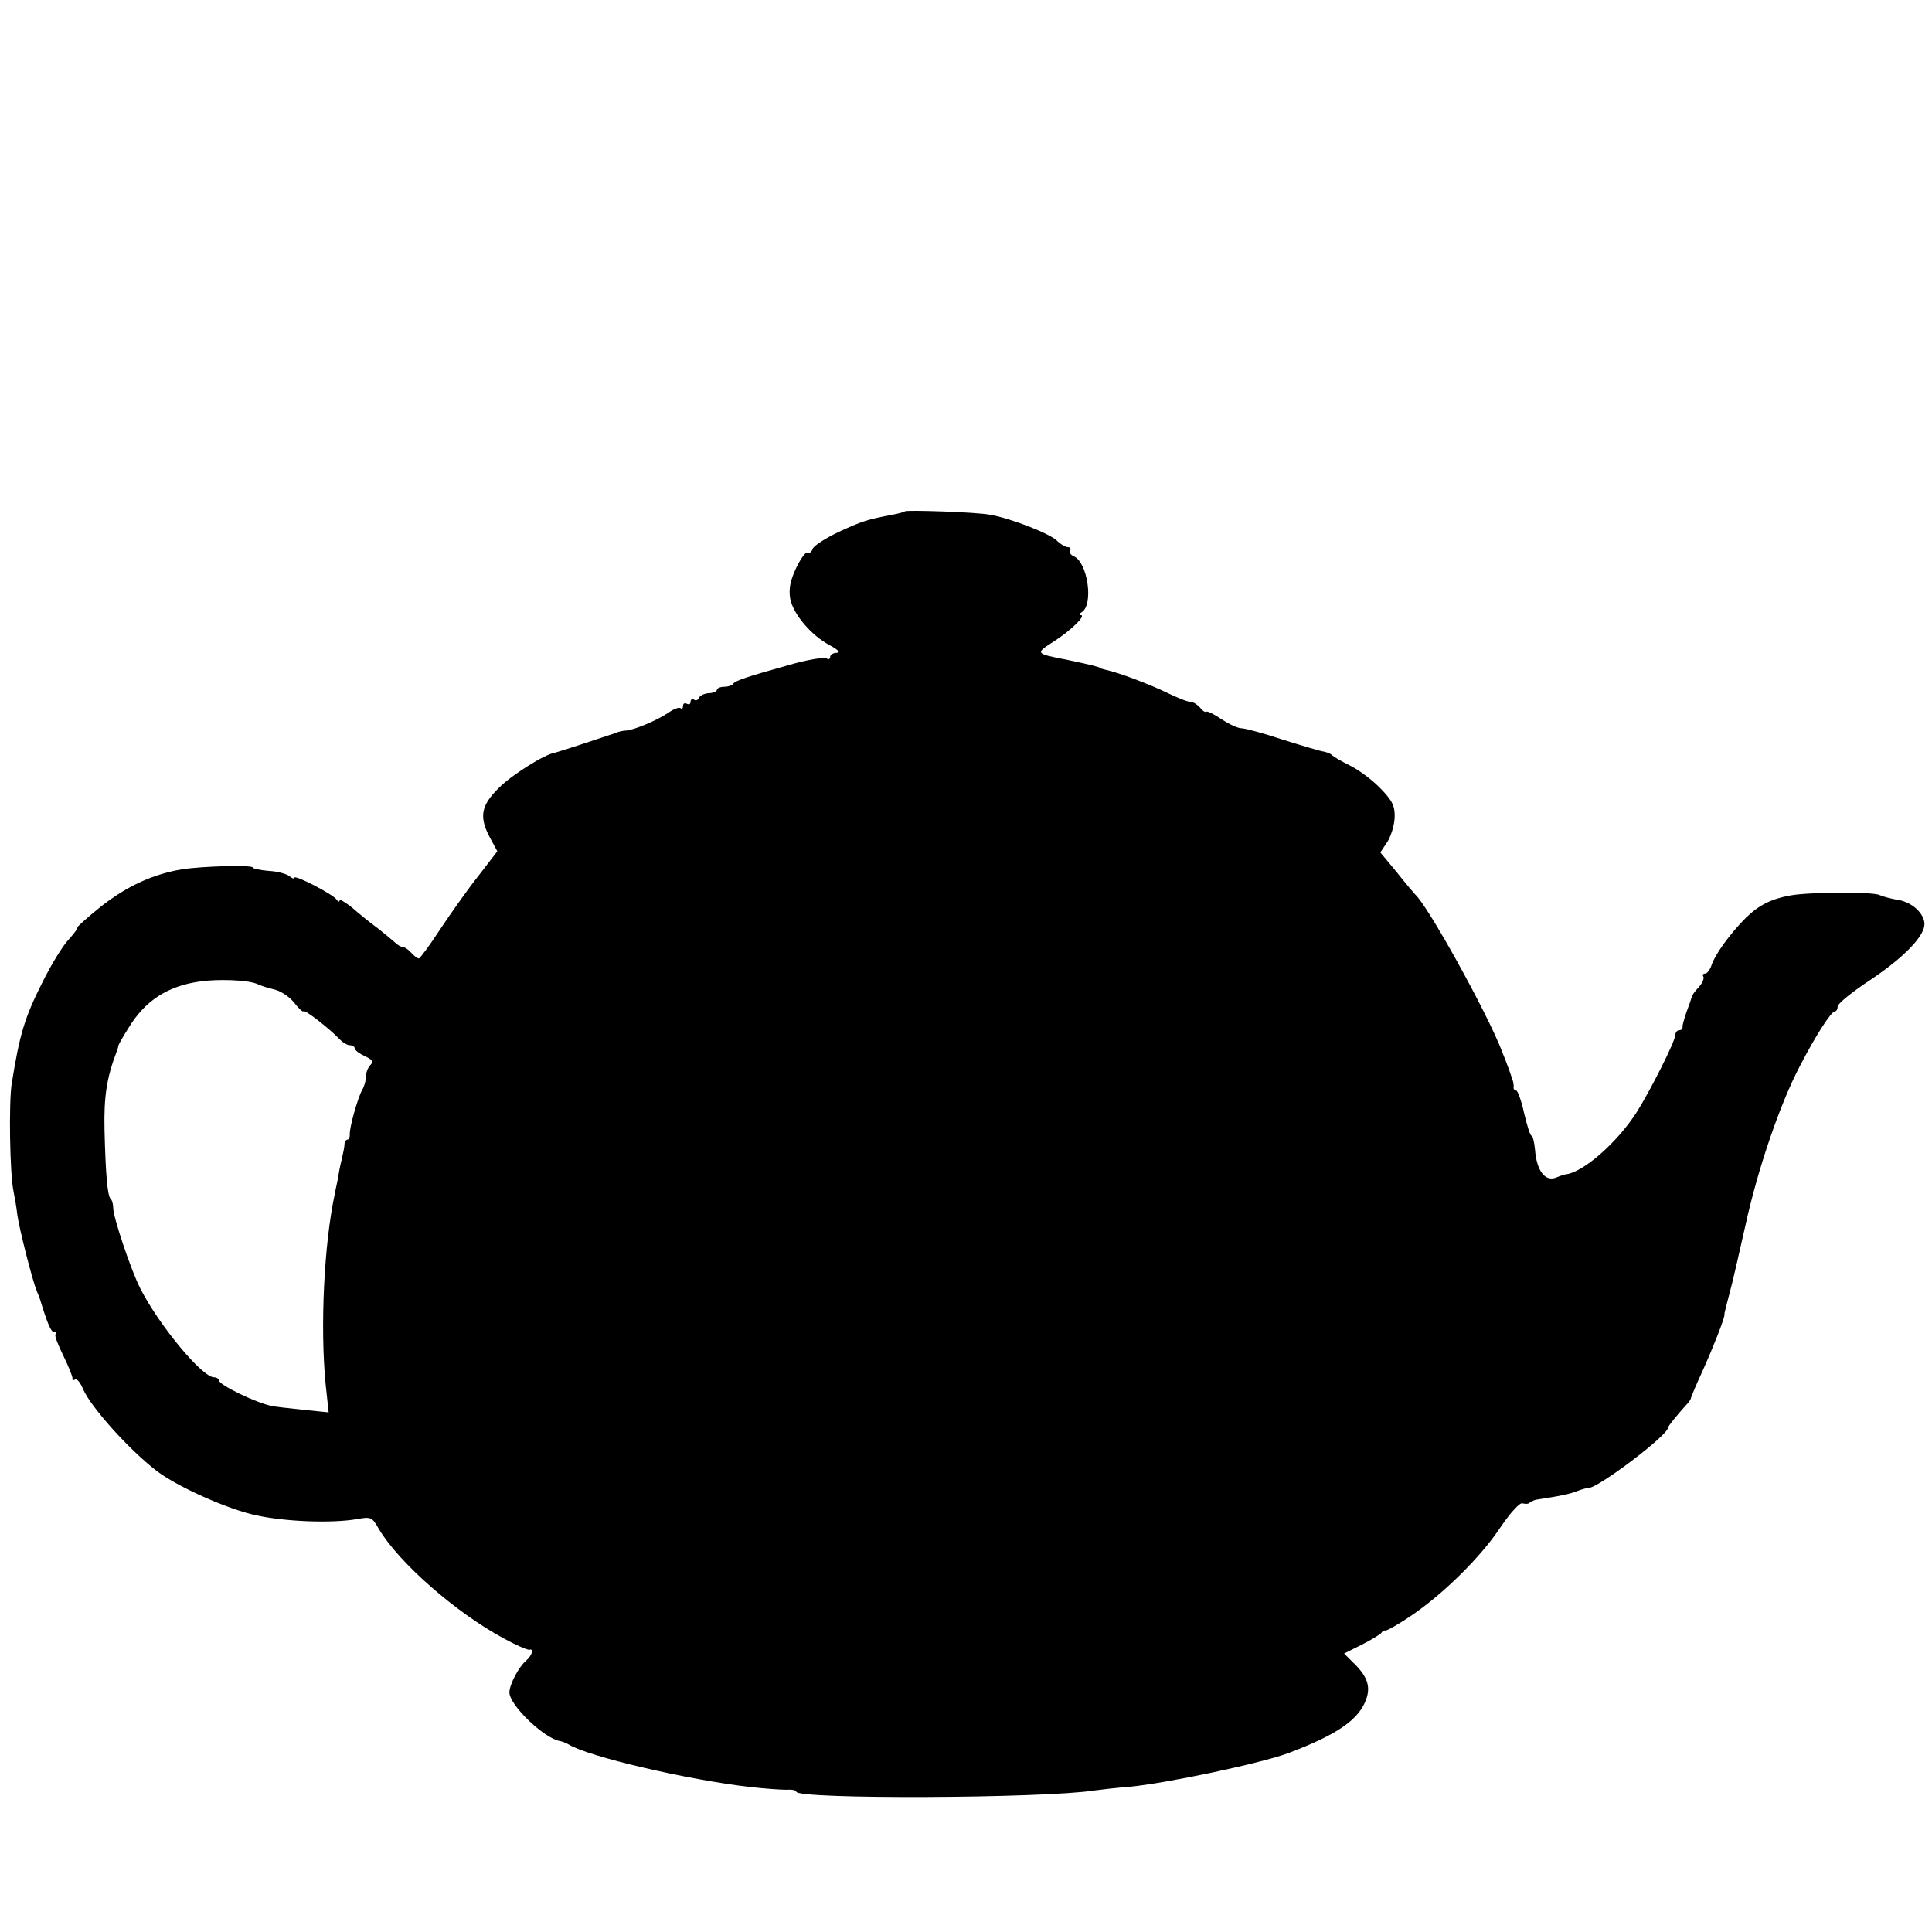
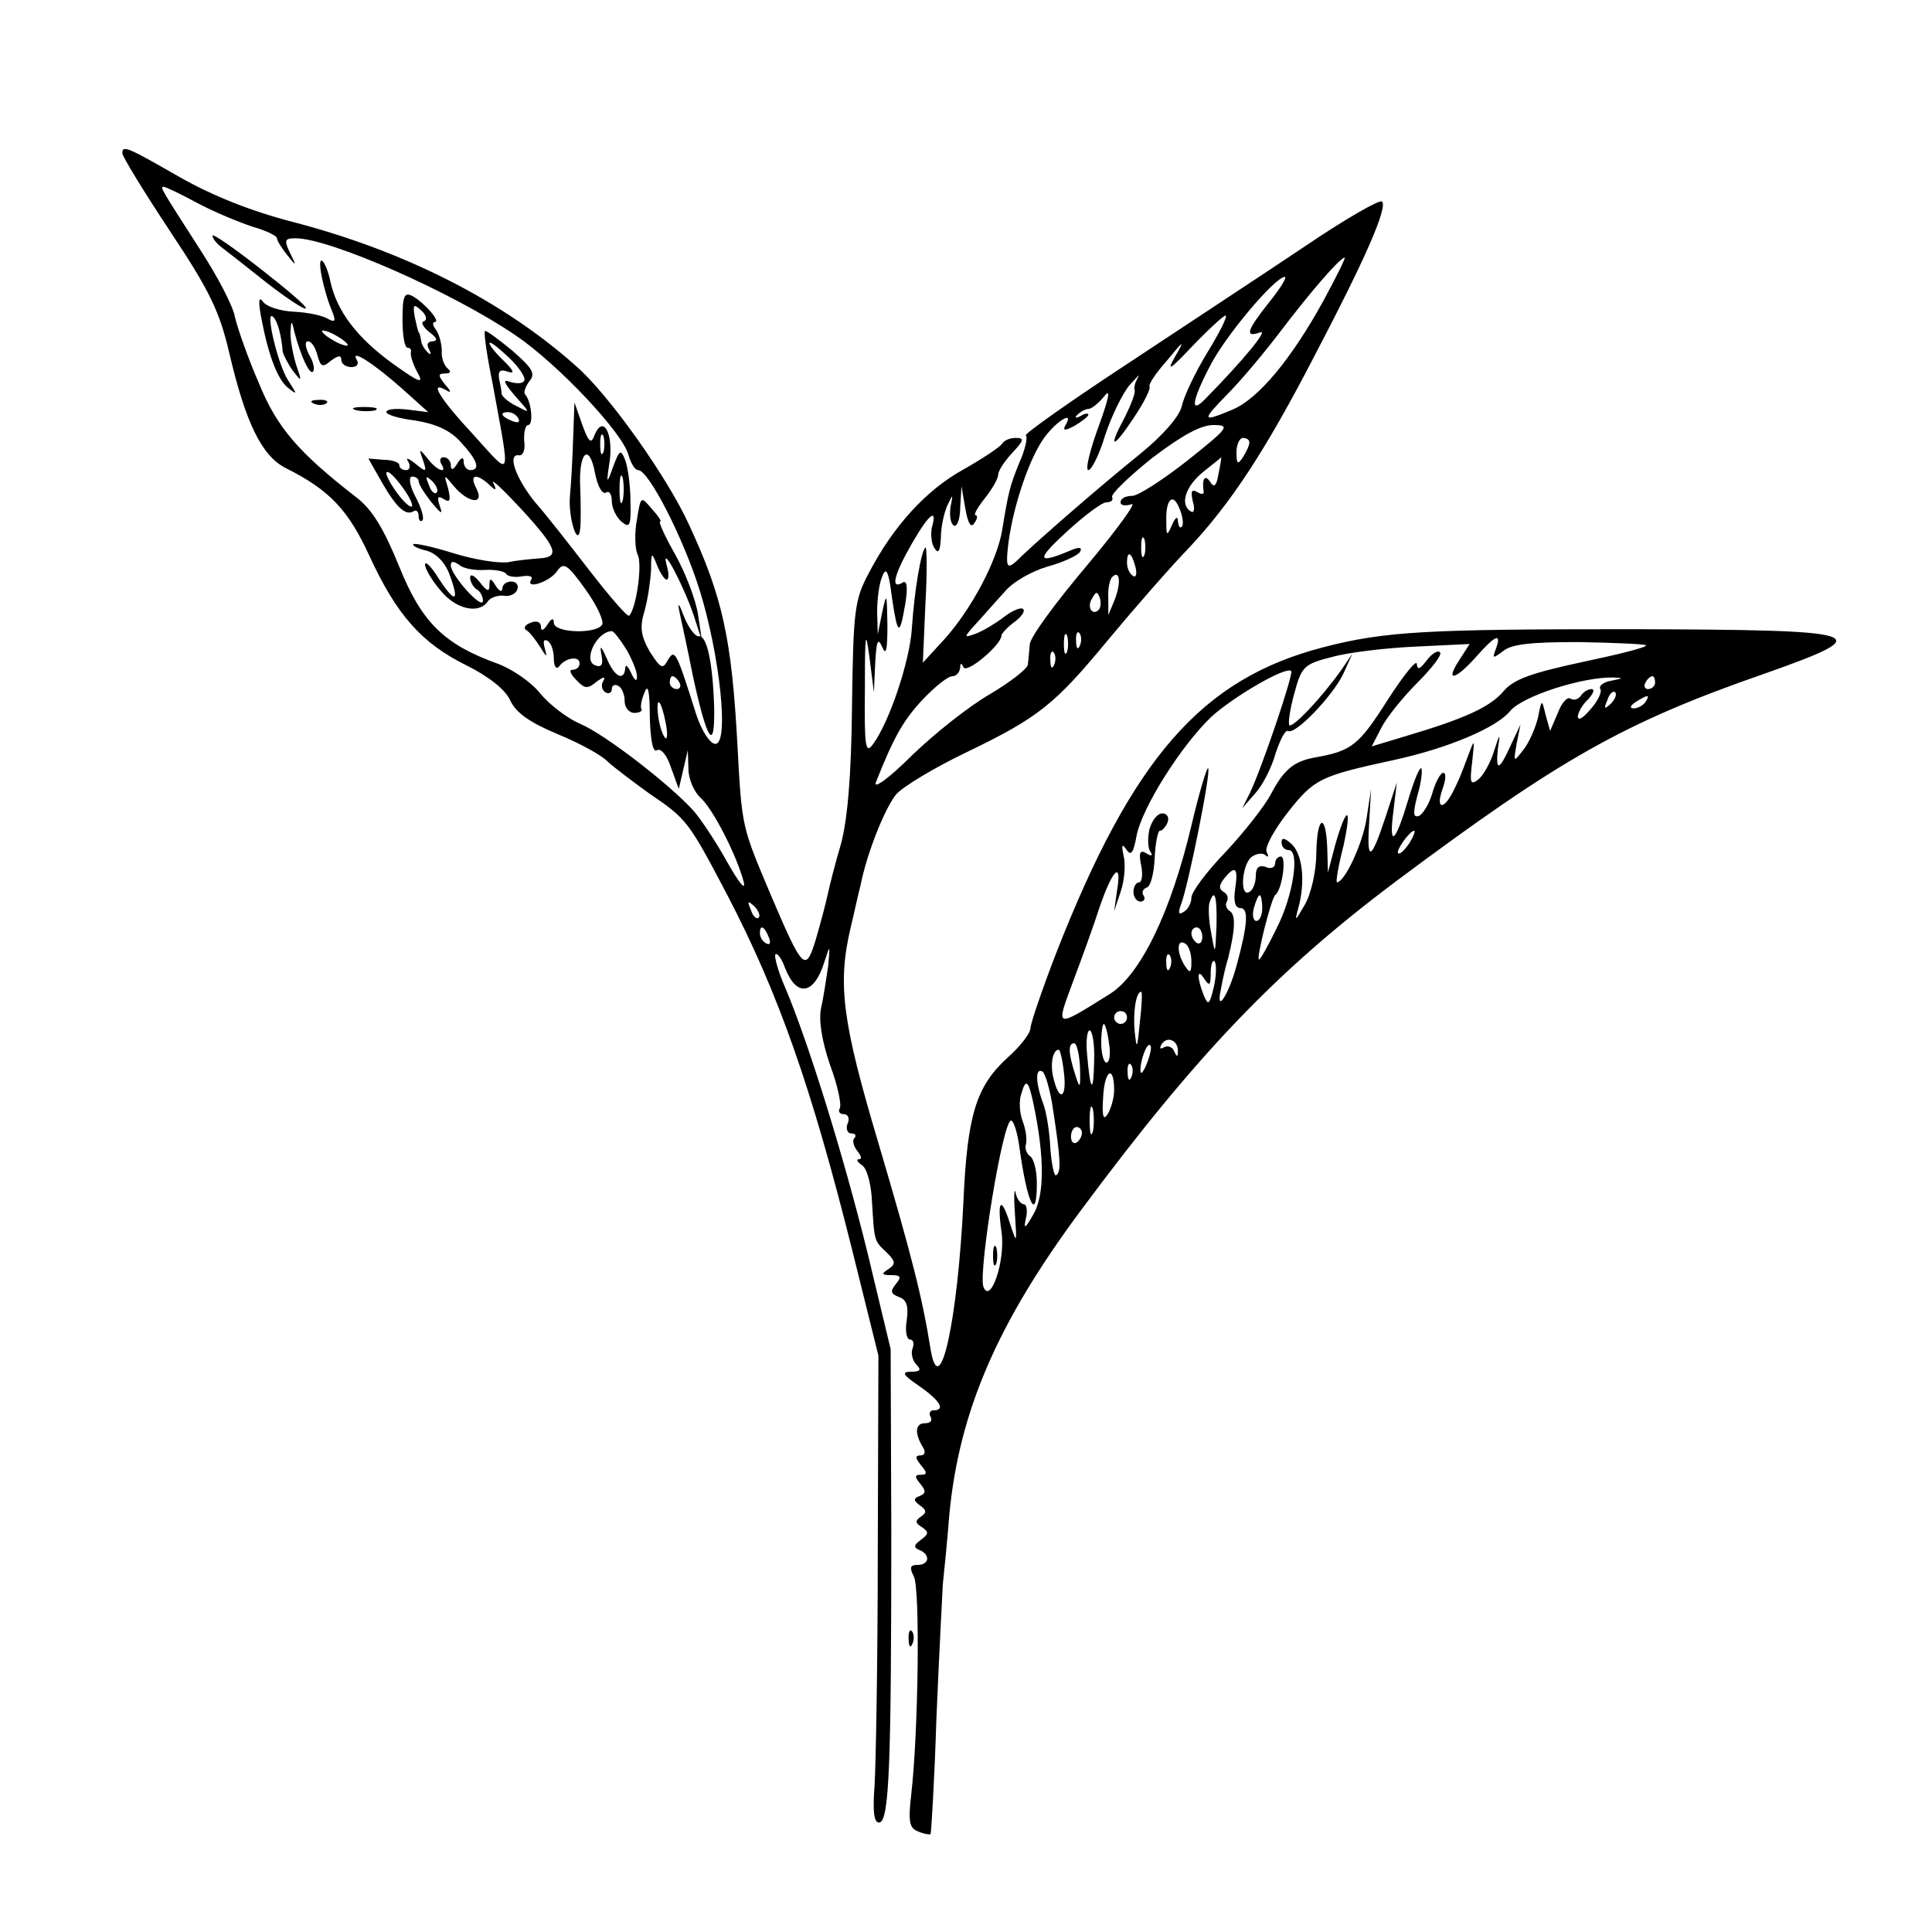
- <svg xmlns="http://www.w3.org/2000/svg" version="1.0" width="512pt" height="512pt" viewBox="0 0 512 512" preserveAspectRatio="xMidYMid meet">
-   <g transform="translate(0,512) scale(0.1,-0.1)" fill="#000000" stroke="none">
-     <path d="M2398 3765 c-2 -2 -17 -6 -33 -9 -68 -13 -80 -17 -141 -45 -36 -17 -67 -37 -70 -45 -3 -9 -10 -14 -14 -11 -5 3 -18 -15 -30 -40 -16 -34 -20 -55 -16 -81 8 -42 56 -98 105 -124 22 -12 29 -19 19 -20 -10 0 -18 -5 -18 -11 0 -5 -4 -8 -9 -4 -8 4 -52 -3 -106 -19 -104 -29 -136 -40 -141 -47 -3 -5 -14 -9 -25 -9 -10 0 -19 -4 -19 -8 0 -4 -10 -9 -22 -9 -13 -1 -24 -7 -26 -13 -2 -5 -8 -8 -13 -4 -5 3 -9 0 -9 -6 0 -6 -4 -8 -10 -5 -5 3 -10 1 -10 -6 0 -7 -3 -9 -6 -6 -4 4 -19 -2 -33 -12 -30 -20 -89 -45 -111 -47 -8 0 -22 -3 -30 -7 -20 -7 -154 -51 -160 -52 -25 -3 -113 -58 -147 -92 -49 -48 -54 -78 -24 -134 l19 -35 -50 -65 c-28 -35 -73 -99 -101 -141 -28 -43 -54 -78 -57 -78 -4 0 -13 7 -20 15 -7 8 -17 15 -22 15 -5 0 -15 6 -22 13 -7 6 -27 23 -45 37 -19 14 -49 38 -67 54 -19 15 -34 24 -34 20 0 -5 -4 -4 -8 2 -9 14 -112 67 -112 58 0 -4 -6 -2 -13 4 -7 6 -32 13 -55 14 -23 2 -42 6 -42 9 0 7 -133 4 -189 -5 -76 -13 -144 -44 -213 -98 -36 -29 -65 -55 -63 -56 2 -2 -9 -16 -23 -32 -15 -15 -46 -66 -69 -112 -48 -95 -61 -139 -82 -270 -8 -51 -5 -241 5 -286 3 -15 8 -43 10 -62 5 -36 40 -174 51 -200 3 -8 7 -17 8 -20 20 -66 30 -90 38 -90 6 0 8 -3 4 -6 -3 -3 7 -29 21 -57 14 -29 25 -56 24 -60 -1 -5 2 -6 7 -3 5 3 14 -8 21 -25 20 -47 121 -160 195 -217 55 -42 189 -102 265 -118 80 -17 199 -21 265 -10 38 7 41 6 59 -26 53 -89 203 -221 331 -290 33 -18 63 -31 68 -30 13 4 7 -15 -9 -29 -19 -16 -44 -63 -44 -84 0 -34 92 -122 134 -129 6 -1 16 -5 23 -9 51 -32 316 -94 483 -113 36 -4 77 -7 93 -7 15 1 27 -1 27 -5 0 -21 657 -18 790 3 14 2 57 7 95 10 101 10 346 62 419 89 130 49 188 89 207 144 12 35 1 62 -37 98 l-22 22 46 23 c26 13 50 28 53 32 3 5 8 7 10 6 2 -2 31 14 64 36 87 58 188 157 241 237 28 41 52 67 59 64 7 -2 16 -2 19 2 4 3 12 7 19 8 66 10 88 15 108 23 13 5 26 8 29 8 23 -2 210 139 210 159 0 4 27 37 48 60 7 7 13 16 13 18 0 3 14 36 31 73 28 62 57 136 58 148 0 3 0 6 1 8 0 1 2 9 4 17 2 8 6 24 9 35 5 16 26 108 41 175 33 152 93 327 146 427 41 79 82 143 92 143 4 0 7 6 7 13 0 7 39 39 88 71 88 59 142 115 142 147 0 28 -33 58 -69 64 -19 3 -41 9 -50 13 -17 9 -187 8 -236 -1 -51 -9 -84 -26 -118 -59 -43 -43 -82 -98 -91 -125 -4 -13 -12 -23 -17 -23 -6 0 -8 -4 -5 -8 3 -5 -3 -18 -12 -28 -10 -10 -19 -23 -19 -27 -1 -4 -7 -22 -14 -40 -6 -18 -11 -35 -10 -39 0 -5 -3 -8 -9 -8 -5 0 -10 -6 -10 -12 0 -17 -68 -151 -103 -206 -52 -81 -142 -159 -187 -164 -3 0 -15 -4 -27 -9 -29 -11 -51 20 -55 74 -2 20 -6 37 -9 37 -4 0 -12 27 -20 60 -7 33 -17 60 -21 60 -4 0 -7 3 -7 8 1 4 0 10 -1 15 -1 4 -3 10 -5 15 -2 7 -11 32 -25 67 -39 101 -196 385 -230 415 -3 3 -25 29 -48 58 l-44 53 18 27 c10 15 19 44 20 65 1 31 -6 45 -37 77 -21 22 -57 49 -81 61 -24 12 -45 24 -48 28 -3 3 -12 7 -21 9 -9 1 -59 16 -110 32 -51 17 -100 30 -109 30 -10 0 -33 11 -53 24 -19 13 -37 22 -40 20 -2 -3 -10 2 -17 11 -7 8 -18 15 -25 15 -8 0 -35 11 -62 24 -45 22 -129 54 -163 61 -8 2 -15 4 -15 5 0 2 -27 9 -85 21 -87 17 -87 17 -39 48 46 29 89 71 73 71 -5 0 -4 4 3 8 32 20 15 134 -22 148 -8 4 -12 10 -9 15 3 5 0 9 -6 9 -6 0 -20 8 -30 18 -20 19 -126 60 -177 68 -35 7 -220 13 -225 9z m-1718 -1252 c19 -8 20 -8 53 -17 15 -5 37 -20 48 -35 11 -14 22 -24 23 -21 3 6 69 -46 94 -72 9 -10 22 -18 29 -18 7 0 13 -4 13 -8 0 -5 12 -14 27 -21 20 -9 23 -15 15 -23 -7 -7 -12 -20 -12 -30 0 -10 -4 -26 -10 -36 -12 -21 -35 -103 -33 -119 0 -7 -2 -13 -6 -13 -4 0 -8 -6 -8 -12 0 -7 -4 -26 -8 -43 -4 -16 -8 -37 -9 -45 -1 -8 -6 -28 -9 -45 -28 -131 -39 -350 -24 -504 l8 -74 -68 7 c-37 4 -75 8 -83 10 -43 9 -140 56 -140 68 0 4 -6 8 -13 8 -31 0 -145 137 -195 235 -25 49 -72 189 -72 214 0 10 -3 21 -7 24 -8 9 -13 61 -16 182 -2 89 6 139 31 205 3 8 6 17 6 20 1 3 12 23 26 45 44 73 104 112 190 124 48 7 125 4 150 -6z" />
+ <svg xmlns="http://www.w3.org/2000/svg" version="1.0" width="300pt" height="300pt" viewBox="0 0 300 300" preserveAspectRatio="xMidYMid meet">
+   <g transform="translate(0,300) scale(0.1,-0.1)" fill="#000000" stroke="none">
+     <path d="M190 2762 c0 -5 33 -59 74 -121 62 -93 77 -125 92 -189 25 -107 50 -160 88 -179 68 -34 97 -65 130 -137 42 -91 81 -135 150 -169 34 -17 60 -37 68 -54 9 -20 31 -35 74 -53 34 -14 69 -33 78 -43 10 -9 39 -31 64 -49 59 -40 61 -43 122 -159 79 -152 130 -297 193 -549 l41 -165 -1 -305 c0 -168 -3 -331 -5 -363 -3 -40 -1 -57 7 -57 16 0 19 90 19 455 l-1 280 -36 150 c-38 154 -93 330 -128 412 -11 25 -17 48 -15 51 3 3 10 -7 15 -21 18 -46 45 -42 61 9 9 28 9 28 6 -6 -3 -19 -7 -48 -11 -65 -4 -19 1 -51 14 -89 12 -32 18 -62 15 -67 -3 -5 0 -9 6 -9 7 0 10 -7 6 -15 -3 -8 0 -15 6 -15 6 0 8 -3 5 -7 -4 -3 -2 -12 4 -20 6 -7 8 -13 3 -13 -5 0 -3 -4 4 -9 8 -4 15 -30 16 -57 4 -63 3 -60 23 -79 14 -14 14 -18 2 -26 -11 -7 -10 -9 5 -9 15 0 16 -3 7 -14 -9 -11 -8 -15 5 -20 12 -4 15 -15 12 -36 -3 -17 0 -30 5 -30 5 0 7 -6 4 -14 -3 -7 0 -19 6 -25 8 -8 6 -11 -8 -11 -16 0 -13 -5 12 -22 33 -23 42 -38 22 -38 -5 0 -7 -5 -4 -10 3 -6 0 -10 -9 -10 -15 0 -16 -16 -3 -37 5 -8 3 -13 -4 -13 -8 0 -8 -4 1 -15 10 -12 10 -15 0 -15 -10 0 -10 -3 -1 -14 9 -11 9 -15 -1 -19 -10 -4 -10 -7 1 -15 10 -7 10 -11 1 -17 -9 -6 -9 -10 1 -16 12 -8 11 -11 -1 -20 -11 -8 -12 -12 -2 -16 17 -7 15 -23 -3 -23 -12 0 -13 -4 -6 -18 10 -18 7 -243 -4 -338 -5 -43 -3 -53 11 -58 9 -4 18 -5 19 -4 1 2 6 82 9 178 4 96 9 191 10 210 2 19 7 67 10 107 15 160 74 298 204 473 181 244 304 372 489 511 256 191 354 247 576 324 175 62 160 67 -211 68 -314 0 -381 -3 -477 -28 -189 -49 -296 -171 -415 -475 -22 -57 -40 -110 -40 -117 0 -7 -15 -27 -34 -44 -50 -45 -64 -89 -70 -225 -9 -186 -37 -313 -51 -229 -13 81 -29 144 -81 320 -56 188 -64 247 -43 335 6 25 12 54 15 64 10 52 39 123 56 143 11 12 59 41 107 64 114 55 138 74 223 177 40 48 95 111 123 140 66 70 120 152 198 303 77 147 112 227 103 236 -3 4 -57 -27 -119 -69 -61 -41 -186 -123 -275 -182 -90 -59 -162 -110 -159 -112 3 -3 -1 -22 -10 -42 -15 -37 -17 -45 -27 -106 -8 -47 -47 -121 -89 -168 l-34 -37 4 92 c3 50 2 90 0 87 -7 -7 -17 -66 -21 -125 -3 -51 -35 -146 -60 -180 -12 -17 -14 -6 -13 85 0 86 1 95 7 50 l7 -55 2 45 c2 35 4 41 11 25 6 -14 8 -4 8 35 -1 49 -1 51 -8 20 l-7 -35 -1 35 c0 19 3 44 8 55 6 16 10 8 15 -33 9 -60 12 -61 21 -8 4 26 2 36 -5 31 -19 -11 -12 14 15 61 27 47 40 56 31 25 -2 -10 -1 -25 4 -32 6 -10 9 -5 10 16 0 17 5 39 10 50 9 19 9 18 5 -2 -2 -13 0 -26 5 -29 5 -3 10 10 10 28 l2 33 6 -35 c4 -23 9 -31 14 -22 5 6 5 12 2 12 -4 0 3 12 14 26 12 15 21 31 21 37 0 6 10 21 22 34 18 19 19 23 5 23 -9 0 -18 -4 -21 -9 -3 -5 -30 -23 -60 -40 -58 -32 -109 -88 -147 -161 -22 -41 -24 -58 -26 -205 -1 -110 -7 -177 -17 -215 -9 -30 -18 -66 -21 -80 -3 -14 -11 -44 -18 -68 -16 -53 -20 -49 -70 68 -45 107 -45 103 -52 235 -9 164 -23 228 -75 340 -33 73 -125 203 -176 247 -112 100 -265 178 -438 223 -66 17 -126 41 -177 70 -82 47 -89 50 -89 37z m116 -77 c26 -14 65 -30 86 -37 21 -6 38 -14 38 -18 0 -3 7 -15 16 -26 14 -18 15 -18 4 4 -9 19 -8 22 9 22 53 0 244 -84 342 -151 65 -44 167 -152 175 -186 4 -13 10 -23 15 -23 16 0 69 -103 95 -185 32 -102 47 -244 24 -240 -8 1 -21 21 -29 46 -31 98 -33 102 -44 84 -8 -15 -11 -13 -28 13 -14 25 -16 38 -8 64 5 18 9 46 10 63 0 28 1 28 9 8 5 -13 12 -23 15 -23 4 0 4 10 0 23 -9 35 26 -31 42 -78 l13 -40 -6 40 c-3 22 -19 64 -35 93 -16 28 -27 52 -24 52 3 0 -3 9 -13 20 -17 20 -17 20 -23 -17 -4 -21 -3 -45 1 -54 8 -14 -2 -84 -13 -95 -2 -3 -29 28 -60 68 -31 40 -69 89 -86 108 -30 37 -44 76 -25 73 6 -1 10 9 8 22 -1 14 2 25 6 25 9 0 5 38 -5 48 -2 3 1 12 7 20 10 12 5 20 -27 48 -22 18 -41 32 -42 30 -2 -2 3 -38 12 -82 28 -154 31 -146 -30 -79 -52 56 -70 85 -42 69 8 -5 8 -2 -2 9 -11 14 -11 17 0 17 9 0 10 3 4 8 -5 4 -10 16 -9 27 0 11 -4 26 -9 33 -5 6 -6 12 -2 12 10 0 -15 29 -34 40 -13 7 -16 1 -16 -36 0 -24 3 -44 8 -44 4 0 6 -3 5 -7 -1 -5 3 -18 10 -31 11 -19 4 -17 -39 14 -55 40 -86 81 -96 127 -3 15 -9 30 -13 32 -8 5 2 -46 16 -79 6 -15 4 -17 -7 -11 -8 5 -31 10 -53 11 -21 1 -43 8 -48 16 -6 8 -7 1 -3 -22 11 -59 25 -98 42 -112 15 -12 15 -11 0 12 -16 25 -36 111 -23 98 7 -6 13 -29 15 -54 1 -5 8 -19 16 -30 14 -18 14 -17 5 9 -5 16 -9 38 -9 50 1 20 2 21 6 2 10 -38 24 -68 29 -62 3 3 1 15 -6 26 -6 12 -7 21 -2 21 6 0 12 -10 15 -22 5 -18 8 -19 21 -8 11 8 16 9 16 1 0 -6 7 -11 16 -11 8 0 12 5 8 11 -11 19 27 -6 71 -45 l40 -36 -32 4 c-18 2 -33 1 -33 -4 0 -4 20 -10 45 -13 31 -5 54 -15 70 -33 26 -28 32 -44 15 -44 -5 0 -10 6 -10 13 0 8 -4 7 -10 -3 -6 -10 -10 -11 -10 -2 0 6 -5 12 -11 12 -5 0 -7 -4 -4 -10 11 -17 -7 -11 -21 8 -13 16 -14 16 -7 -3 6 -18 5 -19 -12 -5 -11 9 -16 10 -11 3 4 -7 2 -13 -3 -13 -6 0 -11 3 -11 8 0 4 -11 8 -24 8 l-24 2 21 -37 c23 -40 37 -52 49 -45 4 3 8 0 8 -7 0 -7 3 -10 6 -7 3 4 -2 20 -11 37 -9 17 -11 31 -5 31 5 0 10 -3 10 -7 0 -5 9 -19 20 -33 15 -18 18 -20 13 -6 -5 14 -3 17 6 11 10 -6 11 -2 7 16 -7 23 -7 23 8 5 22 -27 49 -31 36 -5 -12 22 -1 25 19 7 11 -11 13 -10 7 2 -4 8 15 -10 43 -40 56 -61 61 -75 29 -77 -13 -1 -35 -3 -49 -6 -15 -2 -53 4 -85 14 -32 10 -60 16 -62 14 -3 -2 7 -7 20 -10 15 -4 29 -18 36 -37 16 -43 9 -46 -17 -6 -11 18 -21 28 -21 21 0 -6 11 -25 25 -41 24 -29 60 -36 73 -15 4 5 15 9 24 8 9 -2 19 3 21 9 3 7 -1 13 -9 13 -8 0 -14 -5 -14 -11 0 -6 -5 -4 -10 4 -8 13 -10 13 -10 1 0 -11 -4 -9 -15 5 -8 10 -15 14 -15 7 0 -6 5 -15 10 -18 6 -3 10 -12 10 -18 -1 -15 -50 40 -50 55 0 7 4 7 13 1 6 -6 25 -9 40 -8 15 1 30 -2 33 -6 2 -4 13 -6 24 -4 12 2 18 0 15 -5 -10 -16 28 -4 40 13 10 15 16 11 44 -28 18 -25 29 -49 26 -55 -9 -15 -75 -13 -75 3 0 8 -4 7 -10 -3 -6 -9 -10 -11 -10 -3 0 7 -7 10 -16 6 -9 -3 -12 -9 -6 -12 5 -3 14 -15 21 -26 10 -16 11 -17 7 -2 -3 11 -2 15 4 12 6 -3 10 -16 10 -28 0 -12 4 -17 8 -12 10 14 32 17 32 5 0 -6 -5 -10 -11 -10 -6 0 -3 -7 6 -16 13 -14 18 -14 32 -2 10 7 14 8 10 1 -4 -6 -3 -14 3 -18 5 -3 10 -1 10 5 0 6 5 8 10 5 6 -3 10 -14 10 -24 0 -10 7 -18 15 -18 8 0 13 3 11 6 -2 3 0 15 5 26 5 14 8 2 8 -38 1 -37 5 -56 11 -52 6 4 16 -8 22 -27 l12 -33 7 30 7 30 1 -29 c0 -16 9 -36 19 -45 19 -17 56 -89 67 -131 3 -14 -8 0 -25 30 -17 31 -41 67 -53 81 -37 41 -138 119 -176 135 -19 8 -47 29 -62 47 -14 18 -44 38 -65 46 -84 30 -119 64 -154 151 -24 59 -42 89 -67 108 -89 69 -123 108 -151 177 -17 39 -33 85 -37 102 -3 18 -28 65 -54 105 -61 95 -63 98 -57 98 3 0 26 -11 52 -25z m1749 -152 c-50 -91 -101 -152 -141 -169 -48 -20 -49 -18 -8 24 20 20 57 64 82 97 47 62 93 115 100 115 2 0 -13 -30 -33 -67z m-84 -2 c-35 -44 -39 -56 -14 -47 13 5 -25 -42 -85 -103 -24 -25 -22 -5 6 49 24 48 102 140 117 140 4 0 -7 -18 -24 -39z m-1313 -30 c-5 -1 -1 -9 9 -17 12 -9 13 -13 5 -14 -8 0 -10 -5 -6 -12 4 -8 3 -10 -2 -5 -5 5 -10 13 -10 18 -1 5 -2 10 -3 12 -2 1 -4 12 -7 25 -3 19 -2 21 10 10 8 -7 10 -15 4 -17z m1217 -48 c-19 -31 -37 -69 -40 -84 -4 -16 -29 -45 -66 -75 -62 -50 -148 -125 -181 -156 -25 -25 -27 -23 -22 20 8 59 33 132 56 163 20 27 47 42 32 18 -4 -8 0 -8 15 0 11 7 21 14 21 17 0 3 -6 2 -12 -2 -8 -4 -10 -3 -5 2 5 5 13 9 17 9 5 0 16 9 25 20 10 13 7 -3 -9 -47 -14 -38 -21 -68 -16 -68 5 0 17 24 26 54 10 30 27 65 38 78 12 13 17 19 13 12 -4 -7 -7 -16 -5 -20 1 -5 -6 -23 -15 -41 -27 -50 -20 -52 12 -4 17 25 28 47 26 51 -2 3 10 21 27 40 27 33 28 33 12 5 -13 -23 -7 -19 28 18 25 26 48 47 51 47 4 0 -9 -26 -28 -57z m-1335 11 c0 -2 -9 0 -20 6 -11 6 -20 13 -20 16 0 2 9 0 20 -6 11 -6 20 -13 20 -16z m274 -55 c-2 -5 -12 -5 -22 -2 -12 5 -10 -1 8 -22 24 -27 24 -27 3 -16 -13 6 -23 15 -24 19 0 4 -2 15 -4 24 -2 12 2 15 13 11 12 -4 10 1 -5 16 -13 12 -23 25 -23 28 0 4 13 -6 30 -22 16 -15 27 -32 24 -36z m-9 -59 c3 -6 -1 -7 -9 -4 -18 7 -21 14 -7 14 6 0 13 -4 16 -10z m1039 -65 c-38 -30 -77 -55 -86 -55 -10 0 -18 -4 -18 -10 0 -5 7 -6 17 -3 9 4 -23 -40 -70 -96 -48 -57 -88 -111 -88 -122 -1 -10 -2 -24 -3 -31 0 -6 -27 -27 -59 -46 -33 -19 -87 -62 -122 -96 -34 -34 -59 -52 -55 -41 28 71 43 97 73 129 19 20 39 36 46 36 6 0 11 6 12 13 0 8 2 8 5 1 5 -11 59 35 59 49 0 3 9 13 20 21 11 8 17 17 14 20 -3 4 -17 -2 -30 -12 -13 -10 -33 -22 -44 -26 -19 -7 -19 -6 1 16 12 13 31 35 44 49 12 15 42 32 66 39 25 7 47 17 51 23 4 7 -1 8 -13 3 -54 -23 -56 -16 -9 27 28 26 56 47 63 47 7 0 11 3 9 8 -3 4 25 31 61 60 46 35 76 52 96 52 27 0 24 -4 -40 -55z m96 28 c0 -5 -5 -15 -10 -23 -8 -12 -10 -11 -10 8 0 12 5 22 10 22 6 0 10 -3 10 -7z m-48 -49 c-3 -19 -7 -22 -13 -12 -8 12 -13 4 -10 -15 1 -5 -4 -5 -10 -1 -9 5 -10 1 -7 -14 4 -12 2 -20 -3 -16 -17 10 -9 38 19 61 15 12 28 22 28 23 1 0 -1 -12 -4 -26z m-1252 -49 c0 -5 -9 1 -20 15 -11 14 -20 30 -20 35 0 6 9 -1 20 -15 11 -14 20 -29 20 -35z m38 20 c-3 -3 -9 2 -12 12 -6 14 -5 15 5 6 7 -7 10 -15 7 -18z m1157 -53 c-3 -3 -5 1 -6 9 0 8 -4 6 -9 -6 -8 -18 -9 -18 -9 6 -1 35 11 45 21 18 5 -12 6 -24 3 -27z m-58 -44 c-3 -7 -5 -2 -5 12 0 14 2 19 5 13 2 -7 2 -19 0 -25z m-14 -18 c3 -11 1 -18 -4 -14 -5 3 -9 12 -9 20 0 20 7 17 13 -6z m-32 -51 l-10 -24 0 26 c-1 14 2 29 6 33 12 12 14 -9 4 -35z m-25 -16 c-10 -10 -19 5 -10 18 6 11 8 11 12 0 2 -7 1 -15 -2 -18z m-733 -62 c9 -16 17 -35 16 -43 0 -7 -4 -4 -9 7 -5 11 -9 14 -9 8 -2 -22 -17 -14 -29 15 -9 20 -11 21 -8 5 3 -15 0 -20 -10 -16 -19 7 2 52 26 53 3 0 13 -13 23 -29z m684 -3 c-3 -7 -5 -2 -5 12 0 14 2 19 5 13 2 -7 2 -19 0 -25z m20 10 c-3 -8 -6 -5 -6 6 -1 11 2 17 5 13 3 -3 4 -12 1 -19z m646 -5 c-6 -16 -5 -16 11 -4 13 11 45 14 117 14 55 -1 102 -3 105 -5 2 -3 -42 -14 -99 -26 -79 -17 -107 -27 -122 -45 -21 -25 -61 -43 -152 -70 l-53 -16 15 29 c8 16 34 48 56 70 23 23 39 44 35 47 -3 4 -13 -2 -21 -13 -10 -13 -14 -15 -15 -5 0 8 -21 -18 -46 -57 -44 -69 -55 -78 -111 -88 -35 -6 -50 -20 -70 -58 -9 -17 -40 -57 -69 -88 -30 -31 -54 -63 -54 -72 0 -8 -5 -18 -12 -22 -8 -5 -9 -2 -4 12 11 28 47 207 42 211 -2 2 -14 -38 -26 -89 -32 -135 -79 -231 -126 -261 -88 -55 -85 -55 -57 21 14 37 32 87 40 112 20 59 35 74 28 30 l-5 -35 10 30 c6 17 8 41 5 55 -4 18 -3 21 4 11 7 -11 11 -6 16 22 9 44 69 139 116 184 34 31 116 79 124 71 4 -4 -45 -149 -64 -189 l-12 -24 20 23 c12 13 26 41 32 63 7 21 15 36 19 34 11 -7 70 55 86 89 l14 31 -17 -25 c-32 -45 -76 -91 -81 -86 -2 3 1 25 8 50 11 41 15 45 59 56 25 7 84 14 130 16 l83 4 -16 -25 c-23 -35 -6 -31 26 5 30 34 40 38 31 13z m-686 -25 c-3 -8 -6 -5 -6 6 -1 11 2 17 5 13 3 -3 4 -12 1 -19z m-582 -28 c3 -5 1 -10 -4 -10 -6 0 -11 5 -11 10 0 6 2 10 4 10 3 0 8 -4 11 -10z m1447 3 c-12 -2 -20 -8 -17 -13 3 -4 -4 -19 -15 -31 -11 -13 -19 -19 -20 -12 0 6 7 19 16 27 8 9 11 16 5 16 -5 0 -13 -5 -16 -10 -4 -6 -11 -8 -16 -5 -5 4 -14 -6 -20 -22 l-12 -28 -7 25 c-6 25 -6 25 -12 -5 -4 -16 -14 -39 -23 -50 -15 -19 -15 -19 -10 10 l6 30 -15 -32 c-18 -40 -24 -42 -20 -5 4 25 3 24 -6 -4 -5 -17 -16 -37 -24 -44 -13 -10 -14 -6 -10 27 4 37 4 37 -7 8 -17 -48 -32 -75 -40 -75 -5 0 -4 11 1 25 5 14 6 25 1 25 -4 0 -12 -14 -17 -32 -5 -17 -15 -33 -21 -35 -9 -3 -9 5 -2 32 6 20 8 39 6 42 -3 2 -12 -21 -21 -51 -20 -67 -30 -73 -22 -13 l5 42 -17 -52 c-23 -70 -30 -73 -26 -11 l3 53 -7 -46 c-6 -39 -34 -99 -46 -99 -2 0 2 25 10 56 14 64 5 64 -13 1 l-11 -42 -1 37 c-2 57 -16 52 -17 -6 0 -28 -8 -64 -18 -81 -15 -26 -16 -27 -10 -5 11 40 7 82 -10 99 -11 10 -16 11 -16 3 0 -7 5 -12 11 -12 18 0 7 -72 -19 -122 -13 -27 -25 -48 -27 -48 -5 0 19 95 25 100 11 8 18 60 9 60 -5 0 -9 -5 -9 -11 0 -6 -7 -9 -15 -5 -10 3 -15 -1 -15 -14 0 -10 -4 -22 -10 -25 -15 -9 -12 41 3 54 8 6 18 7 22 3 5 -4 5 -2 2 5 -4 6 11 34 33 62 41 52 50 56 165 81 83 18 159 50 180 76 19 23 112 53 160 52 17 -1 16 -1 -3 -5z m68 -3 c0 -5 -5 -10 -11 -10 -5 0 -7 5 -4 10 3 6 8 10 11 10 2 0 4 -4 4 -10z m-69 -33 c-10 -9 -11 -8 -5 6 3 10 9 15 12 12 3 -3 0 -11 -7 -18z m54 3 c-3 -5 -12 -10 -18 -10 -7 0 -6 4 3 10 19 12 23 12 15 0z m-1521 -34 c3 -16 2 -25 -1 -22 -4 4 -9 19 -11 34 -4 35 5 25 12 -12z m1154 -186 c-7 -10 -14 -17 -17 -15 -4 4 18 35 25 35 2 0 -1 -9 -8 -20z m-270 -70 c-3 -20 0 -30 8 -30 13 0 12 -24 -6 -90 -13 -47 -33 -76 -24 -35 3 17 8 38 11 47 11 44 12 67 3 73 -6 4 -8 10 -5 15 3 5 1 12 -5 15 -8 5 -7 11 1 21 17 21 22 17 17 -16z m-29 -57 c-2 -46 -2 -47 -8 -13 -4 19 -5 41 -3 48 8 24 12 11 11 -35z m71 27 c0 -11 -4 -20 -9 -20 -5 0 -7 9 -4 20 3 11 7 20 9 20 2 0 4 -9 4 -20z m-782 -15 c-3 -3 -9 2 -12 12 -6 14 -5 15 5 6 7 -7 10 -15 7 -18z m16 -31 c3 -8 2 -12 -4 -9 -6 3 -10 10 -10 16 0 14 7 11 14 -7z m673 1 c0 -8 -4 -12 -9 -9 -4 3 -8 9 -8 15 0 5 4 9 8 9 5 0 9 -7 9 -15z m-17 -38 c0 -18 -2 -19 -10 -7 -13 20 -13 43 0 35 6 -3 10 -16 10 -28z m-33 -9 c-3 -8 -6 -5 -6 6 -1 11 2 17 5 13 3 -3 4 -12 1 -19z m68 -30 c-7 -29 -9 -30 -16 -13 -11 28 -10 43 1 25 8 -12 10 -10 10 9 0 13 3 22 6 18 3 -3 3 -21 -1 -39z m-115 -55 c-4 -42 -5 -44 -8 -15 -3 30 2 62 10 62 2 0 1 -21 -2 -47z m-20 7 c0 -5 -4 -10 -10 -10 -5 0 -10 5 -10 10 0 6 5 10 10 10 6 0 10 -4 10 -10z m-28 -40 c3 -16 1 -30 -4 -30 -4 0 -8 14 -8 30 0 17 2 30 4 30 2 0 6 -13 8 -30z m-23 -27 c-1 -53 -6 -49 -11 10 -2 20 0 37 4 37 4 0 8 -21 7 -47z m130 14 c0 -9 -2 -8 -6 1 -2 6 -10 9 -15 6 -7 -4 -8 -2 -4 5 9 13 26 5 25 -12z m-152 -24 c1 -33 0 -35 -7 -13 -11 34 -12 50 -2 50 4 0 8 -17 9 -37z m104 6 c-5 -13 -10 -19 -10 -12 -1 15 10 45 15 40 3 -2 0 -15 -5 -28z m-129 -14 c5 -40 -7 -47 -16 -10 -6 23 -1 45 8 45 2 0 6 -16 8 -35z m105 -7 c-3 -8 -6 -5 -6 6 -1 11 2 17 5 13 3 -3 4 -12 1 -19z m-122 -50 c12 -78 13 -98 5 -103 -3 -2 -7 16 -9 41 -1 25 -6 57 -11 70 -12 32 -13 57 -1 50 4 -3 12 -29 16 -58z m95 29 c0 -12 -5 -29 -10 -37 -7 -11 -9 -3 -7 27 2 41 17 51 17 10z m-125 -22 c17 -82 17 -140 0 -170 -13 -23 -16 -25 -12 -7 3 12 1 22 -3 22 -5 0 -11 8 -13 18 -2 9 -3 -5 -1 -33 3 -46 3 -47 -7 -17 -14 45 -21 40 -14 -10 7 -44 -17 -115 -28 -86 -8 23 30 258 43 258 4 0 10 -19 13 -42 12 -87 27 -118 27 -55 0 20 -5 39 -11 42 -5 4 -8 12 -6 18 2 7 0 23 -5 36 -5 13 -6 32 -2 43 7 24 11 21 19 -17z m92 -42 c-3 -10 -5 -2 -5 17 0 19 2 27 5 18 2 -10 2 -26 0 -35z m-17 -2 c0 -6 -4 -12 -8 -15 -5 -3 -9 1 -9 9 0 8 4 15 9 15 4 0 8 -4 8 -9z" />
+     <path d="M330 2634 c0 -4 6 -12 14 -18 8 -6 40 -31 70 -55 31 -24 58 -42 61 -40 2 3 -30 30 -71 62 -41 32 -74 55 -74 51z" />
+     <path d="M488 2373 c7 -3 16 -2 19 1 4 3 -2 6 -13 5 -11 0 -14 -3 -6 -6z" />
+     <path d="M553 2363 c9 -2 23 -2 30 0 6 3 -1 5 -18 5 -16 0 -22 -2 -12 -5z" />
+     <path d="M890 2320 c-1 -30 -3 -71 -5 -90 -3 -35 13 -83 16 -50 1 8 1 36 0 62 -3 56 14 72 23 23 4 -20 11 -33 17 -30 5 4 9 -3 9 -13 0 -11 7 -25 15 -32 13 -11 15 -6 14 31 0 24 -4 53 -8 64 -7 18 -9 17 -19 -10 -10 -28 -11 -28 -5 11 5 43 -11 70 -24 38 -5 -14 -9 -11 -19 17 l-12 34 -2 -55z m47 -22 c-3 -7 -5 -2 -5 12 0 14 2 19 5 13 2 -7 2 -19 0 -25z m30 -75 c-3 -10 -5 -2 -5 17 0 19 2 27 5 18 2 -10 2 -26 0 -35z" />
+     <path d="M1055 2050 c3 -14 13 -59 21 -100 22 -101 34 -119 33 -50 -2 69 -11 114 -24 112 -5 -1 -16 13 -23 31 -8 21 -10 23 -7 7z" />
+     <path d="M1785 1713 c-3 -13 -3 -29 1 -35 5 -7 2 -8 -6 -3 -10 6 -12 1 -8 -19 3 -14 1 -26 -3 -26 -5 0 -9 -7 -9 -15 0 -8 5 -15 11 -15 5 0 8 4 5 9 -4 5 -1 11 5 13 6 2 11 23 12 46 1 23 5 42 8 42 4 0 9 6 12 13 3 8 -1 14 -8 14 -8 0 -16 -11 -20 -24z" />
+     <path d="M1542 1050 c0 -14 2 -19 5 -12 2 6 2 18 0 25 -3 6 -5 1 -5 -13z" />
+     <path d="M1411 454 c0 -11 3 -14 6 -6 3 7 2 16 -1 19 -3 4 -6 -2 -5 -13z" />
  </g>
</svg>
